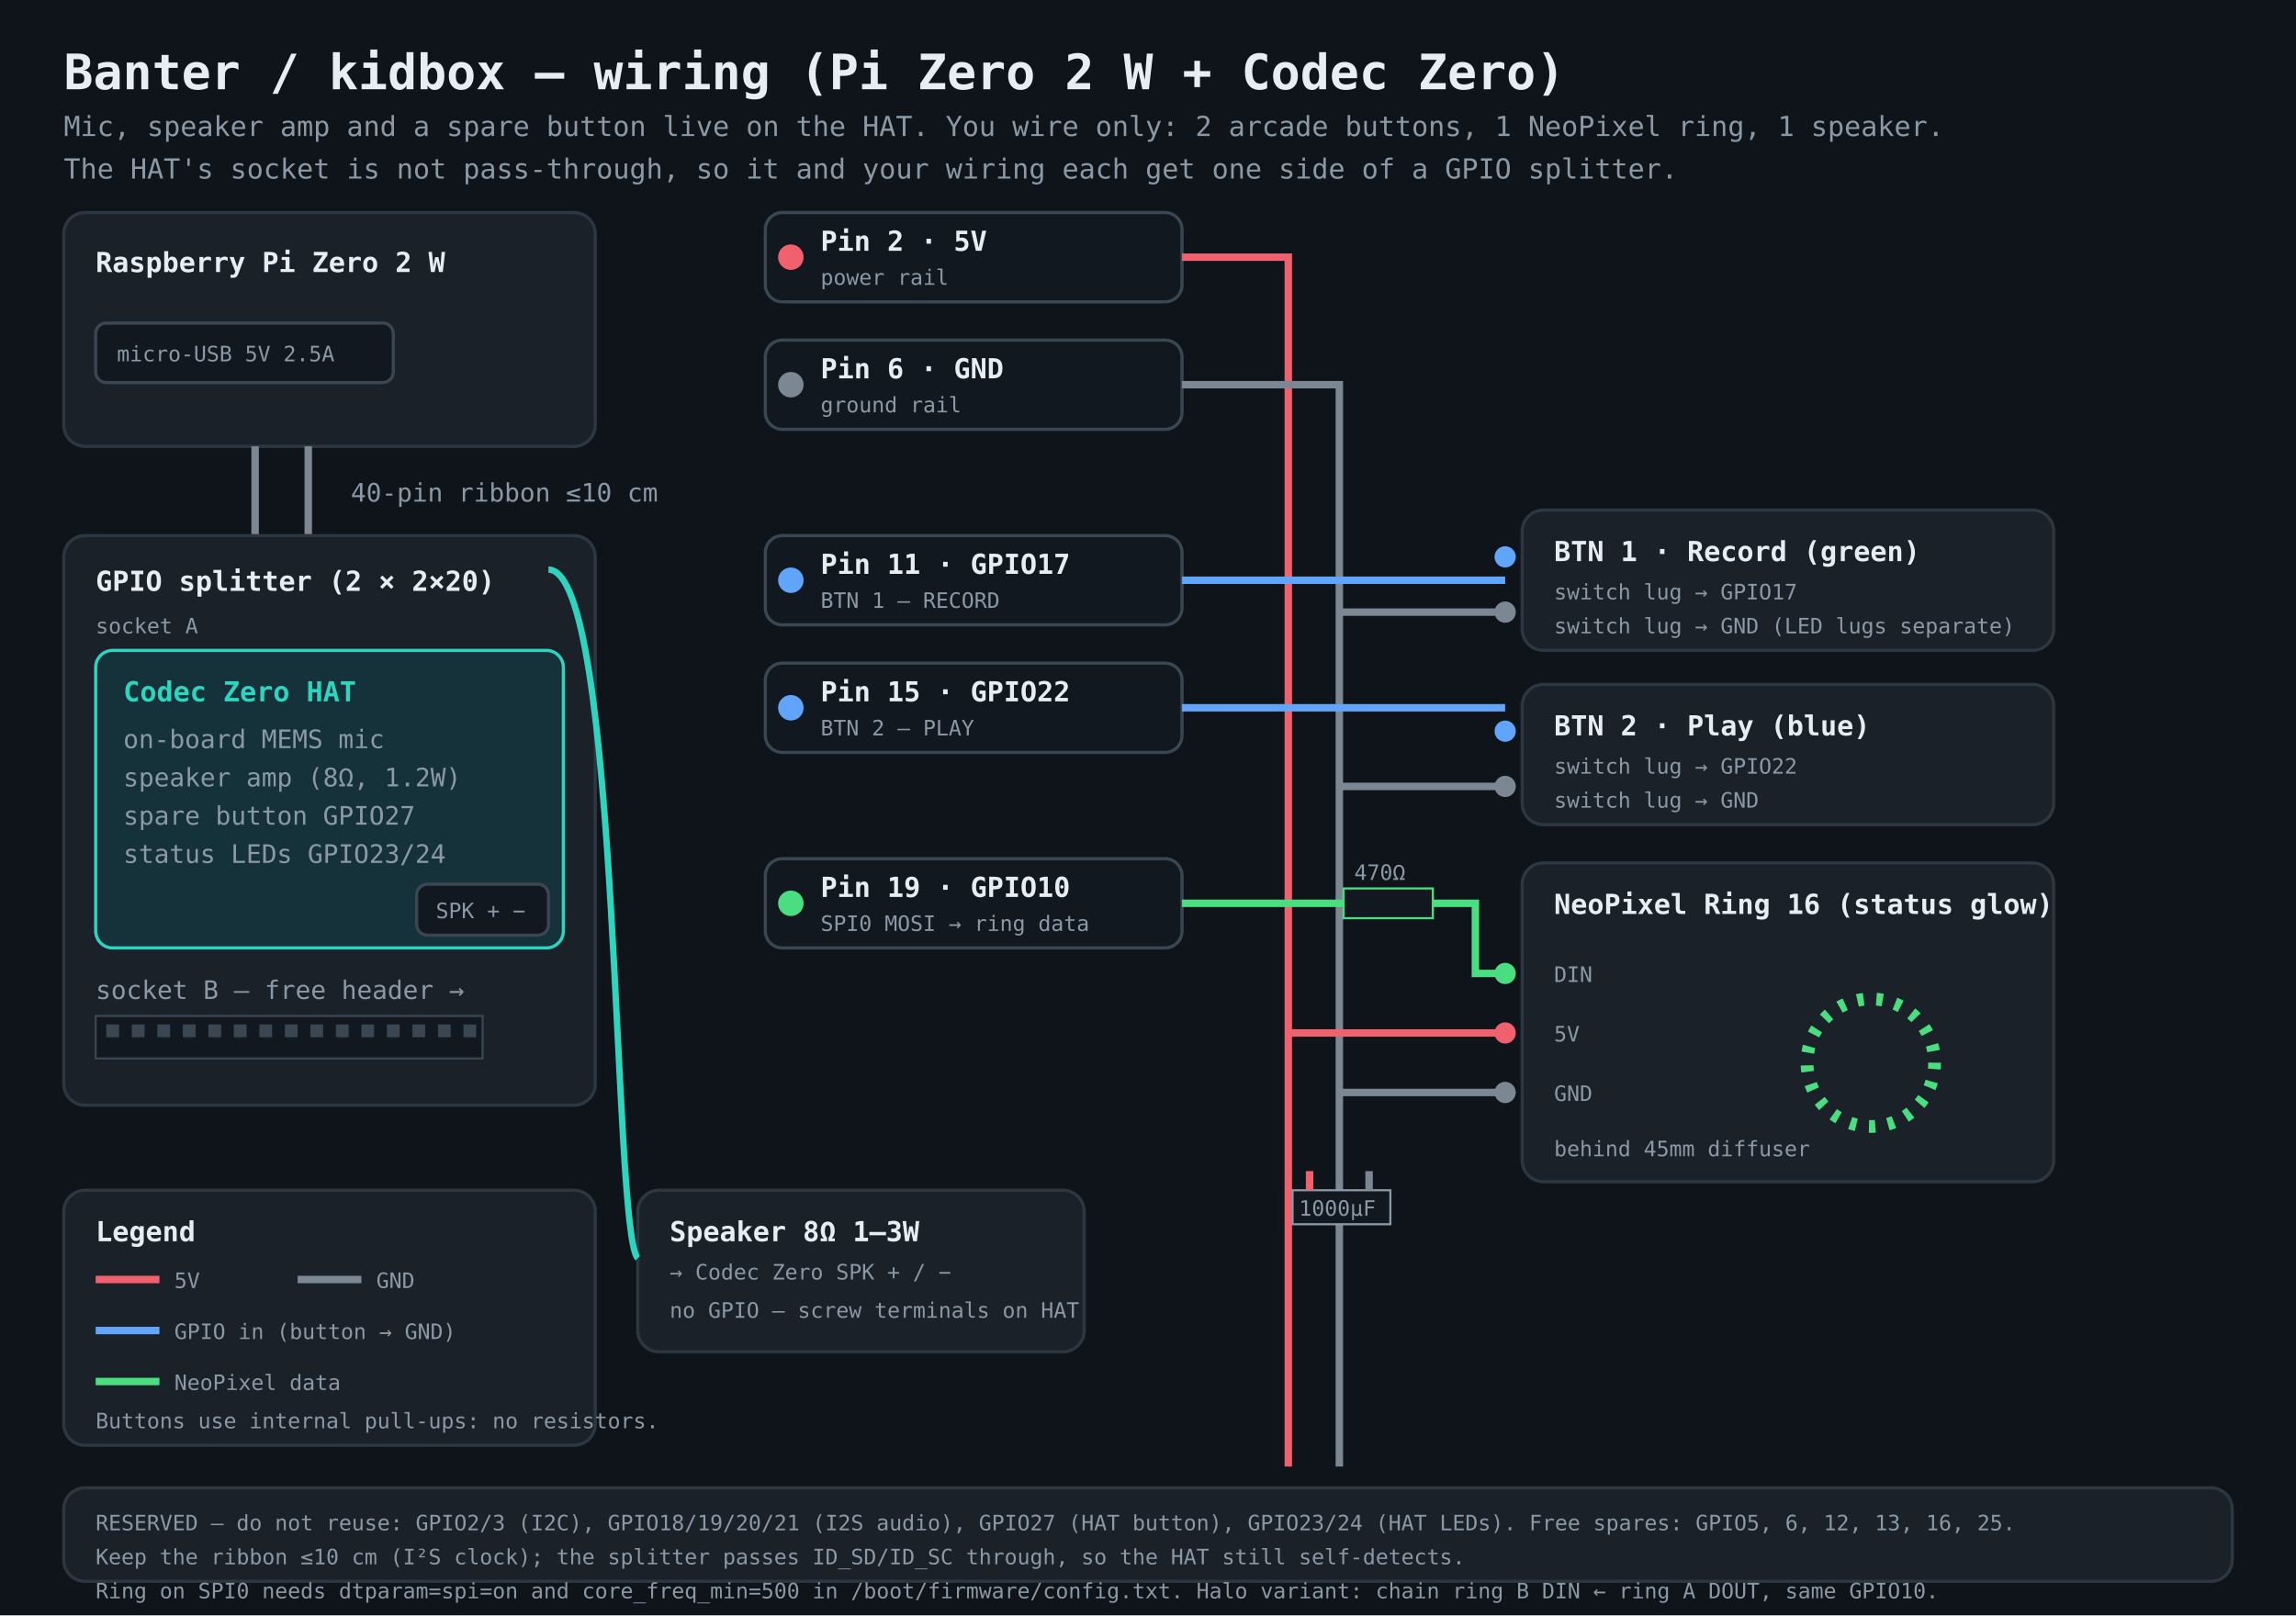
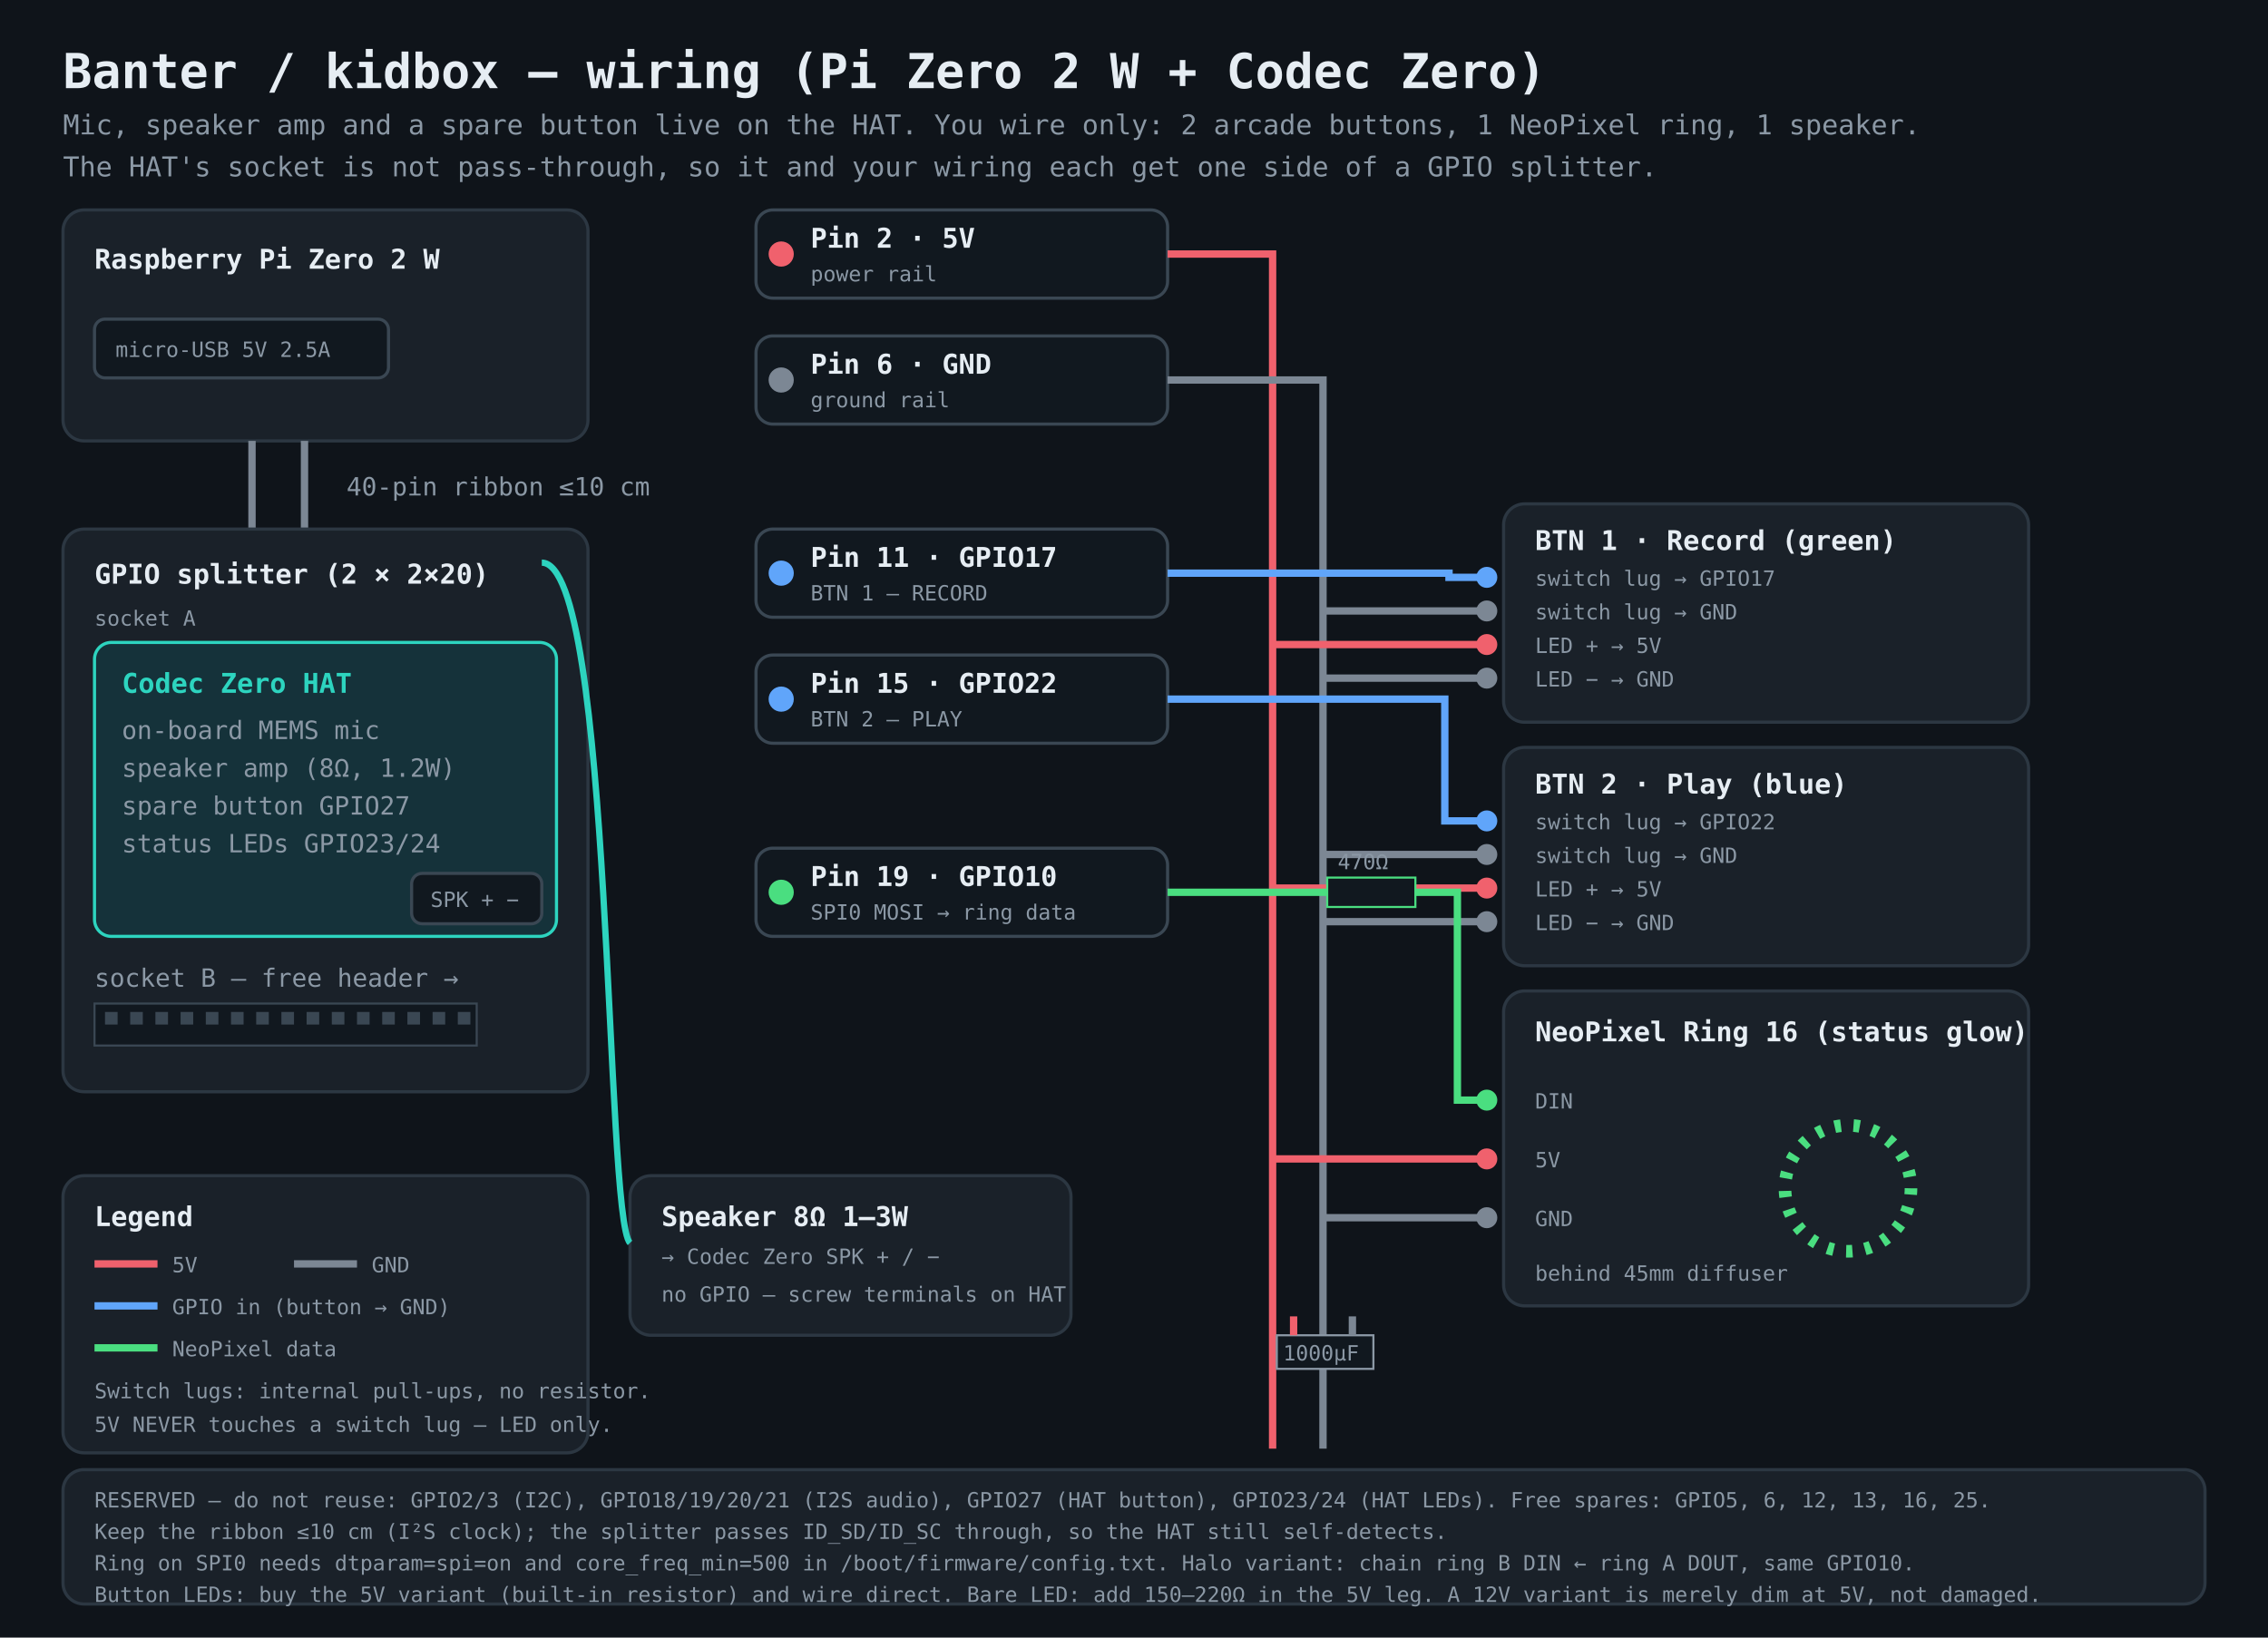
- <svg xmlns="http://www.w3.org/2000/svg" viewBox="0 0 1080 760" font-family="ui-monospace, 'JetBrains Mono', Menlo, monospace">
+ <svg xmlns="http://www.w3.org/2000/svg" viewBox="0 0 1080 780" font-family="ui-monospace, 'JetBrains Mono', Menlo, monospace">
  <style>
    .bg{fill:#0f141a}
    .panel{fill:#1a2129;stroke:#2c3742;stroke-width:1.5}
    .hat{fill:#15323a;stroke:#2dd4bf;stroke-width:1.5}
    .pin{fill:#11181f;stroke:#3a4753;stroke-width:1.5}
    .title{fill:#e6edf3;font-size:23px;font-weight:700}
    .sub{fill:#8b98a5;font-size:13px}
    .lbls{fill:#e6edf3;font-size:13px;font-weight:700}
    .mut{fill:#8b98a5;font-size:12px}
    .tiny{fill:#8b98a5;font-size:10px}
    .teal{fill:#2dd4bf;font-size:13px;font-weight:700}
    .w5{stroke:#f0616d;stroke-width:3.5;fill:none}
    .wg{stroke:#7c8794;stroke-width:3.5;fill:none}
    .wd{stroke:#4ade80;stroke-width:3.5;fill:none}
    .wb{stroke:#60a5fa;stroke-width:3.5;fill:none}
    .dot5{fill:#f0616d}.dotg{fill:#7c8794}.dotd{fill:#4ade80}.dotb{fill:#60a5fa}
  </style>
-   <rect class="bg" x="0" y="0" width="1080" height="760" />
+   <rect class="bg" x="0" y="0" width="1080" height="780" />
  <text class="title" x="30" y="42">Banter / kidbox — wiring (Pi Zero 2 W + Codec Zero)</text>
  <text class="sub" x="30" y="64">Mic, speaker amp and a spare button live on the HAT. You wire only: 2 arcade buttons, 1 NeoPixel ring, 1 speaker.</text>
  <text class="sub" x="30" y="84">The HAT's socket is not pass-through, so it and your wiring each get one side of a GPIO splitter.</text>
  <rect class="panel" x="30" y="100" width="250" height="110" rx="10" />
  <text class="lbls" x="45" y="128">Raspberry Pi Zero 2 W</text>
  <rect class="pin" x="45" y="152" width="140" height="28" rx="5" />
  <text class="tiny" x="55" y="170">micro-USB  5V 2.5A</text>
  <line x1="120" y1="210" x2="120" y2="252" class="wg" />
  <line x1="145" y1="210" x2="145" y2="252" class="wg" />
  <text class="mut" x="165" y="236">40-pin ribbon  ≤10 cm</text>
  <rect class="panel" x="30" y="252" width="250" height="268" rx="10" />
  <text class="lbls" x="45" y="278">GPIO splitter  (2 × 2×20)</text>
  <text class="tiny" x="45" y="298">socket A</text>
  <rect class="hat" x="45" y="306" width="220" height="140" rx="8" />
  <text class="teal" x="58" y="330">Codec Zero HAT</text>
  <text class="mut" x="58" y="352">on-board MEMS mic</text>
  <text class="mut" x="58" y="370">speaker amp (8Ω, 1.2W)</text>
  <text class="mut" x="58" y="388">spare button  GPIO27</text>
  <text class="mut" x="58" y="406">status LEDs  GPIO23/24</text>
  <rect class="pin" x="196" y="416" width="62" height="24" rx="5" />
  <text class="tiny" x="205" y="432">SPK + −</text>
  <text class="mut" x="45" y="470">socket B — free header →</text>
  <rect x="45" y="478" width="182" height="20" fill="#11181f" stroke="#3a4753" />
  <g fill="#3a4753">
    <rect x="50" y="482" width="6" height="6" />
    <rect x="62" y="482" width="6" height="6" />
    <rect x="74" y="482" width="6" height="6" />
    <rect x="86" y="482" width="6" height="6" />
    <rect x="98" y="482" width="6" height="6" />
    <rect x="110" y="482" width="6" height="6" />
    <rect x="122" y="482" width="6" height="6" />
    <rect x="134" y="482" width="6" height="6" />
    <rect x="146" y="482" width="6" height="6" />
    <rect x="158" y="482" width="6" height="6" />
    <rect x="170" y="482" width="6" height="6" />
    <rect x="182" y="482" width="6" height="6" />
    <rect x="194" y="482" width="6" height="6" />
    <rect x="206" y="482" width="6" height="6" />
    <rect x="218" y="482" width="6" height="6" />
  </g>
  <rect class="pin" x="360" y="100" width="196" height="42" rx="8" />
  <circle class="dot5" cx="372" cy="121" r="6" />
  <text class="lbls" x="386" y="118">Pin 2 · 5V</text>
  <text class="tiny" x="386" y="134">power rail</text>
  <rect class="pin" x="360" y="160" width="196" height="42" rx="8" />
  <circle class="dotg" cx="372" cy="181" r="6" />
  <text class="lbls" x="386" y="178">Pin 6 · GND</text>
  <text class="tiny" x="386" y="194">ground rail</text>
  <rect class="pin" x="360" y="252" width="196" height="42" rx="8" />
  <circle class="dotb" cx="372" cy="273" r="6" />
  <text class="lbls" x="386" y="270">Pin 11 · GPIO17</text>
  <text class="tiny" x="386" y="286">BTN 1 — RECORD</text>
  <rect class="pin" x="360" y="312" width="196" height="42" rx="8" />
  <circle class="dotb" cx="372" cy="333" r="6" />
  <text class="lbls" x="386" y="330">Pin 15 · GPIO22</text>
  <text class="tiny" x="386" y="346">BTN 2 — PLAY</text>
  <rect class="pin" x="360" y="404" width="196" height="42" rx="8" />
  <circle class="dotd" cx="372" cy="425" r="6" />
  <text class="lbls" x="386" y="422">Pin 19 · GPIO10</text>
  <text class="tiny" x="386" y="438">SPI0 MOSI → ring data</text>
  <path class="w5" d="M556 121 H606 V690" />
  <path class="wg" d="M556 181 H630 V690" />
  <text class="tiny" x="592" y="708">5V</text>
  <text class="tiny" x="618" y="708">GND</text>
-   <rect class="panel" x="716" y="240" width="250" height="66" rx="10" />
-   <text class="lbls" x="731" y="264">BTN 1 · Record (green)</text>
-   <text class="tiny" x="731" y="282">switch lug → GPIO17</text>
-   <text class="tiny" x="731" y="298">switch lug → GND    (LED lugs separate)</text>
-   <circle class="dotb" cx="708" cy="262" r="5" />
-   <circle class="dotg" cx="708" cy="288" r="5" />
-   <path class="wb" d="M556 273 H708" />
-   <path class="wg" d="M630 288 H708" />
-   <rect class="panel" x="716" y="322" width="250" height="66" rx="10" />
-   <text class="lbls" x="731" y="346">BTN 2 · Play (blue)</text>
-   <text class="tiny" x="731" y="364">switch lug → GPIO22</text>
-   <text class="tiny" x="731" y="380">switch lug → GND</text>
-   <circle class="dotb" cx="708" cy="344" r="5" />
-   <circle class="dotg" cx="708" cy="370" r="5" />
-   <path class="wb" d="M556 333 H708" />
-   <path class="wg" d="M630 370 H708" />
-   <rect class="panel" x="716" y="406" width="250" height="150" rx="10" />
-   <text class="lbls" x="731" y="430">NeoPixel Ring 16 (status glow)</text>
-   <circle cx="880" cy="500" r="30" fill="none" stroke="#4ade80" stroke-width="6" stroke-dasharray="3 6" />
-   <text class="tiny" x="731" y="462">DIN</text>
-   <text class="tiny" x="731" y="490">5V</text>
-   <text class="tiny" x="731" y="518">GND</text>
-   <text class="tiny" x="731" y="544">behind 45mm diffuser</text>
-   <circle class="dotd" cx="708" cy="458" r="5" />
-   <circle class="dot5" cx="708" cy="486" r="5" />
-   <circle class="dotg" cx="708" cy="514" r="5" />
+   <rect class="panel" x="716" y="240" width="250" height="104" rx="10" />
+   <text class="lbls" x="731" y="262">BTN 1 · Record (green)</text>
+   <text class="tiny" x="731" y="279">switch lug → GPIO17</text>
+   <text class="tiny" x="731" y="295">switch lug → GND</text>
+   <text class="tiny" x="731" y="311">LED + → 5V</text>
+   <text class="tiny" x="731" y="327">LED − → GND</text>
+   <circle class="dotb" cx="708" cy="275" r="5" />
+   <circle class="dotg" cx="708" cy="291" r="5" />
+   <circle class="dot5" cx="708" cy="307" r="5" />
+   <circle class="dotg" cx="708" cy="323" r="5" />
+   <path class="wb" d="M556 273 H690 V275 H708" />
+   <path class="wg" d="M630 291 H708" />
+   <path class="w5" d="M606 307 H708" />
+   <path class="wg" d="M630 323 H708" />
+   <rect class="panel" x="716" y="356" width="250" height="104" rx="10" />
+   <text class="lbls" x="731" y="378">BTN 2 · Play (blue)</text>
+   <text class="tiny" x="731" y="395">switch lug → GPIO22</text>
+   <text class="tiny" x="731" y="411">switch lug → GND</text>
+   <text class="tiny" x="731" y="427">LED + → 5V</text>
+   <text class="tiny" x="731" y="443">LED − → GND</text>
+   <circle class="dotb" cx="708" cy="391" r="5" />
+   <circle class="dotg" cx="708" cy="407" r="5" />
+   <circle class="dot5" cx="708" cy="423" r="5" />
+   <circle class="dotg" cx="708" cy="439" r="5" />
+   <path class="wb" d="M556 333 H688 V391 H708" />
+   <path class="wg" d="M630 407 H708" />
+   <path class="w5" d="M606 423 H708" />
+   <path class="wg" d="M630 439 H708" />
+   <rect class="panel" x="716" y="472" width="250" height="150" rx="10" />
+   <text class="lbls" x="731" y="496">NeoPixel Ring 16 (status glow)</text>
+   <circle cx="880" cy="566" r="30" fill="none" stroke="#4ade80" stroke-width="6" stroke-dasharray="3 6" />
+   <text class="tiny" x="731" y="528">DIN</text>
+   <text class="tiny" x="731" y="556">5V</text>
+   <text class="tiny" x="731" y="584">GND</text>
+   <text class="tiny" x="731" y="610">behind 45mm diffuser</text>
+   <circle class="dotd" cx="708" cy="524" r="5" />
+   <circle class="dot5" cx="708" cy="552" r="5" />
+   <circle class="dotg" cx="708" cy="580" r="5" />
  <path class="wd" d="M556 425 H632" />
  <rect x="632" y="418" width="42" height="14" fill="#11181f" stroke="#4ade80" />
  <text class="tiny" x="637" y="414">470Ω</text>
-   <path class="wd" d="M674 425 H694 V458 H708" />
-   <path class="w5" d="M606 486 H708" />
-   <path class="wg" d="M630 514 H708" />
-   <rect x="608" y="560" width="46" height="16" fill="#11181f" stroke="#8b98a5" />
-   <text class="tiny" x="611" y="572">1000µF</text>
-   <path class="w5" d="M616 560 V551" />
-   <path class="wg" d="M644 560 V551" />
+   <path class="wd" d="M674 425 H694 V524 H708" />
+   <path class="w5" d="M606 552 H708" />
+   <path class="wg" d="M630 580 H708" />
+   <rect x="608" y="636" width="46" height="16" fill="#11181f" stroke="#8b98a5" />
+   <text class="tiny" x="611" y="648">1000µF</text>
+   <path class="w5" d="M616 636 V627" />
+   <path class="wg" d="M644 636 V627" />
  <rect class="panel" x="300" y="560" width="210" height="76" rx="10" />
  <text class="lbls" x="315" y="584">Speaker 8Ω 1–3W</text>
  <text class="tiny" x="315" y="602">→ Codec Zero SPK + / −</text>
  <text class="tiny" x="315" y="620">no GPIO — screw terminals on HAT</text>
  <path d="M258 268 C 292 268, 288 580, 300 592" fill="none" stroke="#2dd4bf" stroke-width="3" />
-   <rect class="panel" x="30" y="560" width="250" height="120" rx="10" />
+   <rect class="panel" x="30" y="560" width="250" height="132" rx="10" />
  <text class="lbls" x="45" y="584">Legend</text>
  <line x1="45" y1="602" x2="75" y2="602" class="w5" />
  <text class="tiny" x="82" y="606">5V</text>
  <line x1="140" y1="602" x2="170" y2="602" class="wg" />
  <text class="tiny" x="177" y="606">GND</text>
-   <line x1="45" y1="626" x2="75" y2="626" class="wb" />
-   <text class="tiny" x="82" y="630">GPIO in (button → GND)</text>
-   <line x1="45" y1="650" x2="75" y2="650" class="wd" />
-   <text class="tiny" x="82" y="654">NeoPixel data</text>
-   <text class="tiny" x="45" y="672">Buttons use internal pull-ups: no resistors.</text>
-   <rect class="panel" x="30" y="700" width="1020" height="44" rx="10" />
-   <text class="tiny" x="45" y="720">RESERVED — do not reuse: GPIO2/3 (I2C), GPIO18/19/20/21 (I2S audio), GPIO27 (HAT button), GPIO23/24 (HAT LEDs).  Free spares: GPIO5, 6, 12, 13, 16, 25.</text>
-   <text class="tiny" x="45" y="736">Keep the ribbon ≤10 cm (I²S clock); the splitter passes ID_SD/ID_SC through, so the HAT still self-detects.</text>
-   <text class="tiny" x="45" y="752">Ring on SPI0 needs  dtparam=spi=on  and  core_freq_min=500  in /boot/firmware/config.txt.   Halo variant: chain ring B DIN ← ring A DOUT, same GPIO10.</text>
+   <line x1="45" y1="622" x2="75" y2="622" class="wb" />
+   <text class="tiny" x="82" y="626">GPIO in (button → GND)</text>
+   <line x1="45" y1="642" x2="75" y2="642" class="wd" />
+   <text class="tiny" x="82" y="646">NeoPixel data</text>
+   <text class="tiny" x="45" y="666">Switch lugs: internal pull-ups, no resistor.</text>
+   <text class="tiny" x="45" y="682">5V NEVER touches a switch lug — LED only.</text>
+   <rect class="panel" x="30" y="700" width="1020" height="64" rx="10" />
+   <text class="tiny" x="45" y="718">RESERVED — do not reuse: GPIO2/3 (I2C), GPIO18/19/20/21 (I2S audio), GPIO27 (HAT button), GPIO23/24 (HAT LEDs).  Free spares: GPIO5, 6, 12, 13, 16, 25.</text>
+   <text class="tiny" x="45" y="733">Keep the ribbon ≤10 cm (I²S clock); the splitter passes ID_SD/ID_SC through, so the HAT still self-detects.</text>
+   <text class="tiny" x="45" y="748">Ring on SPI0 needs  dtparam=spi=on  and  core_freq_min=500  in /boot/firmware/config.txt.   Halo variant: chain ring B DIN ← ring A DOUT, same GPIO10.</text>
+   <text class="tiny" x="45" y="763">Button LEDs: buy the 5V variant (built-in resistor) and wire direct. Bare LED: add 150–220Ω in the 5V leg. A 12V variant is merely dim at 5V, not damaged.</text>
</svg>
